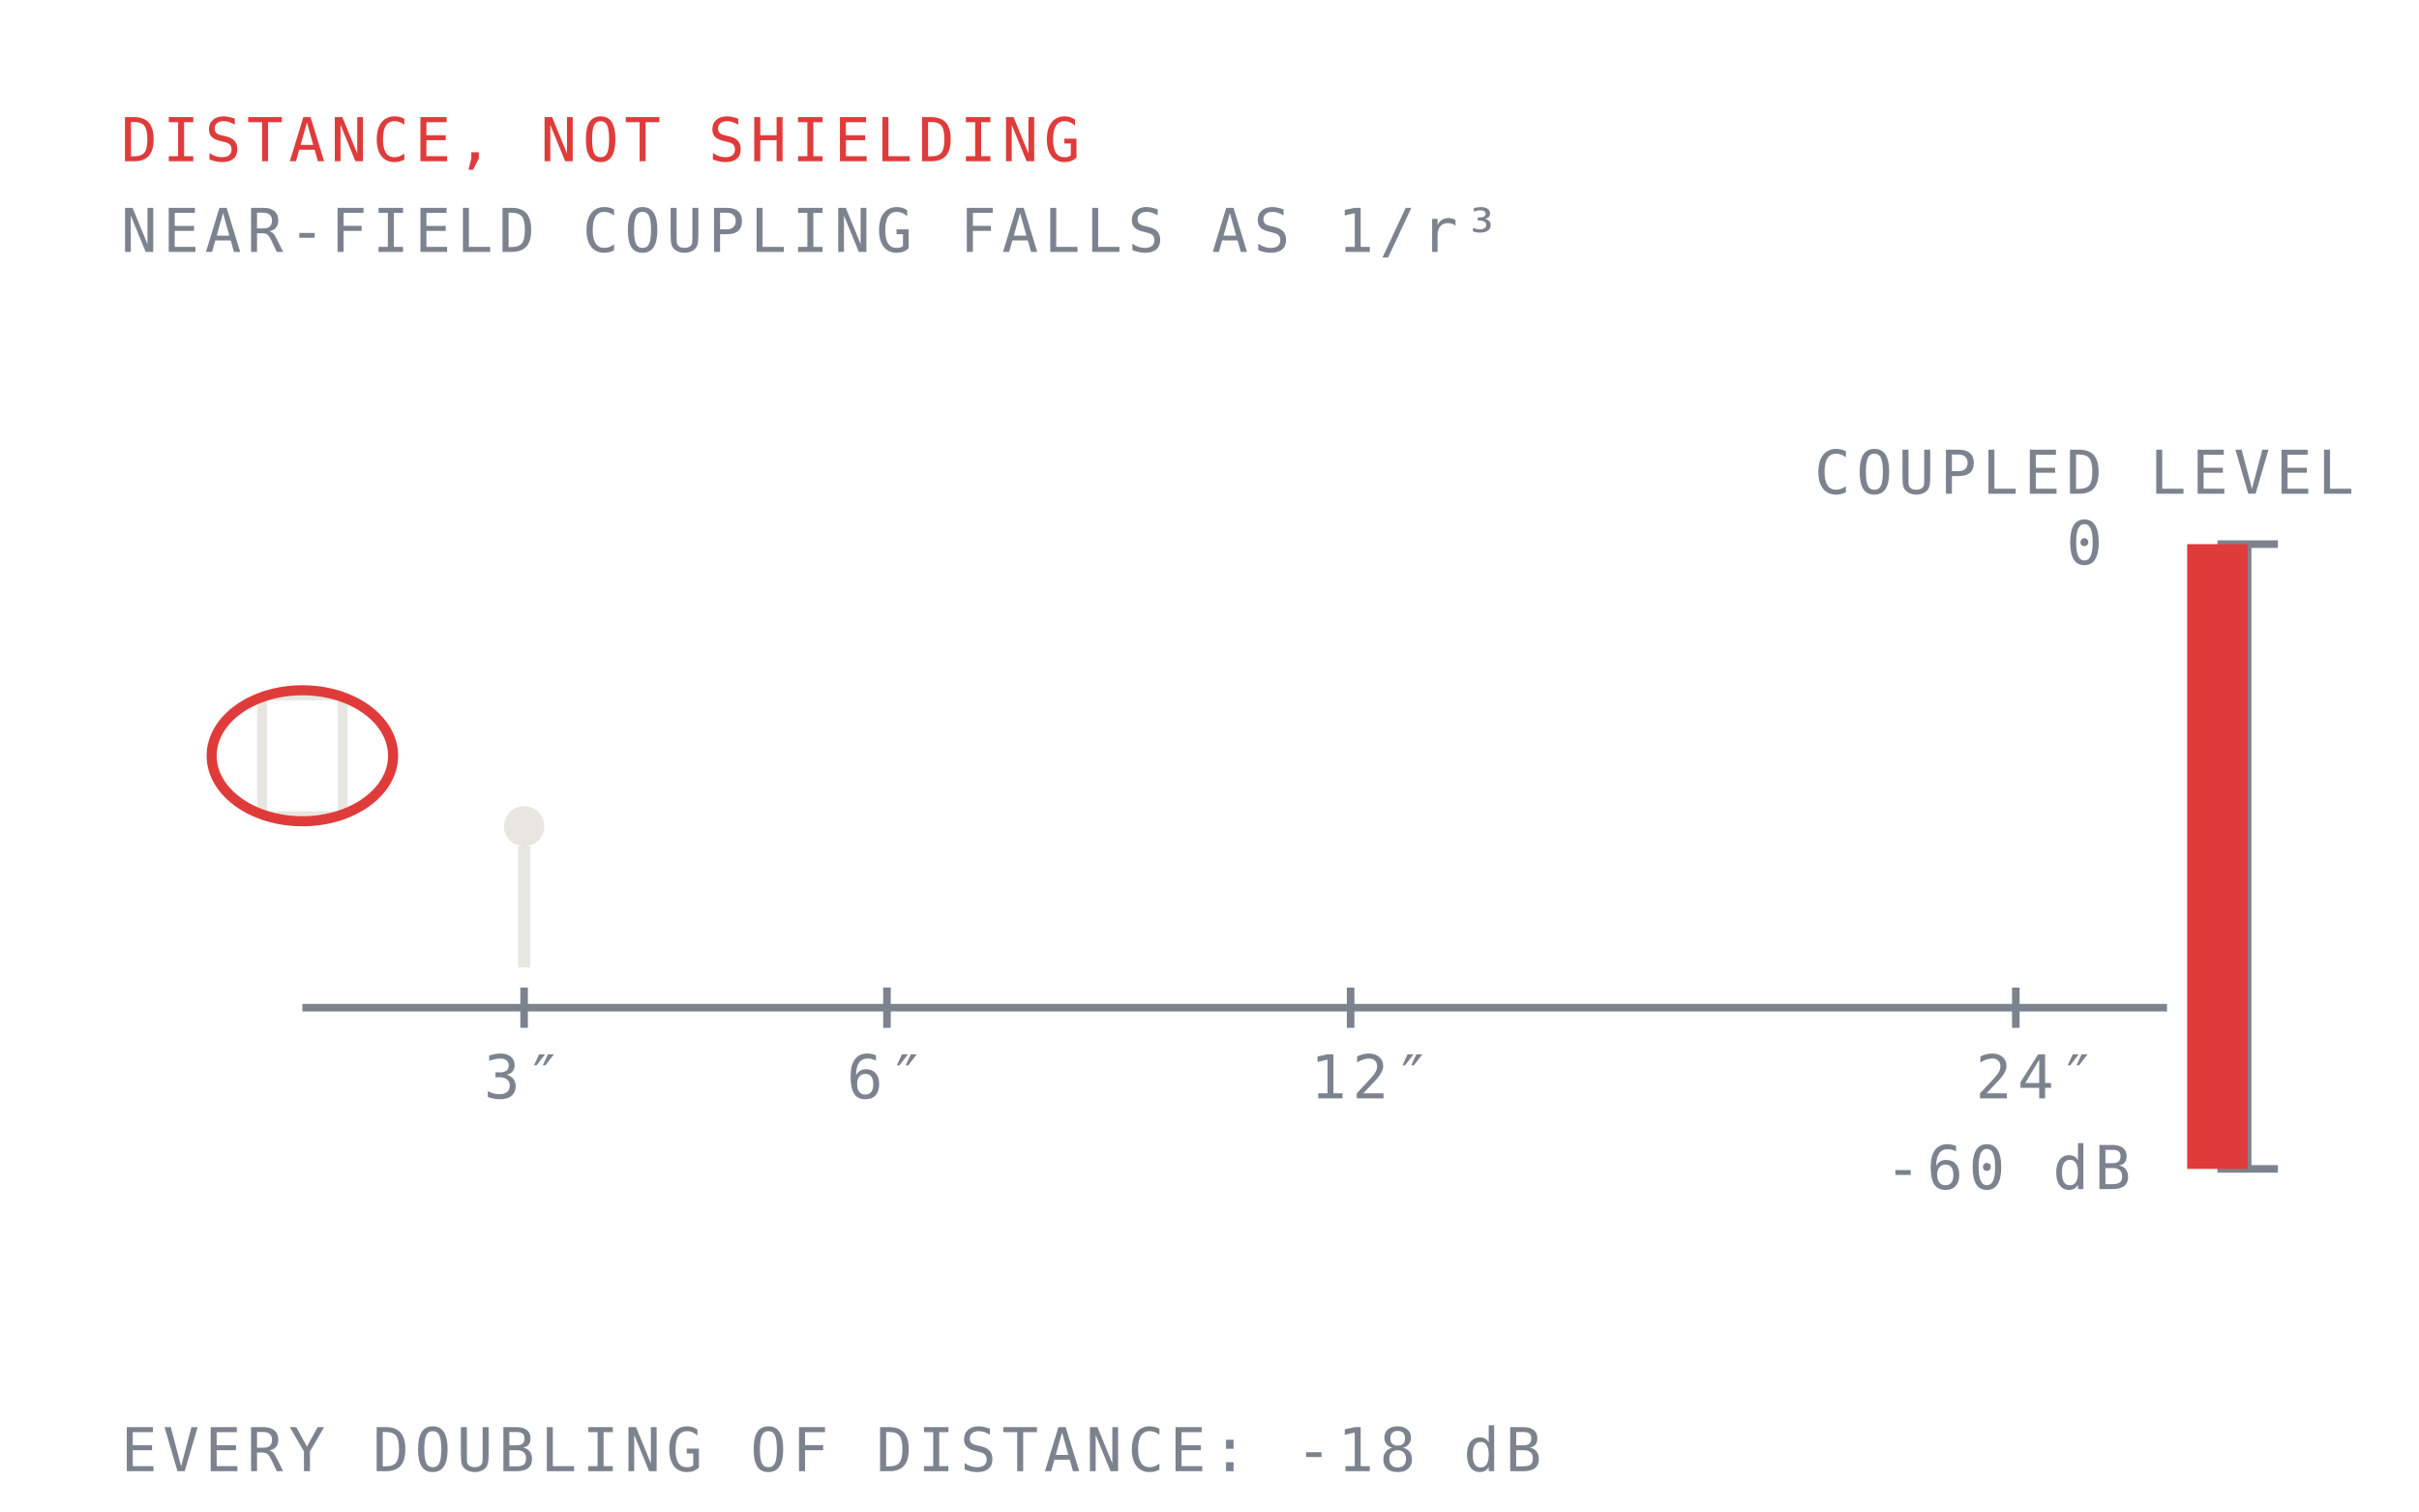
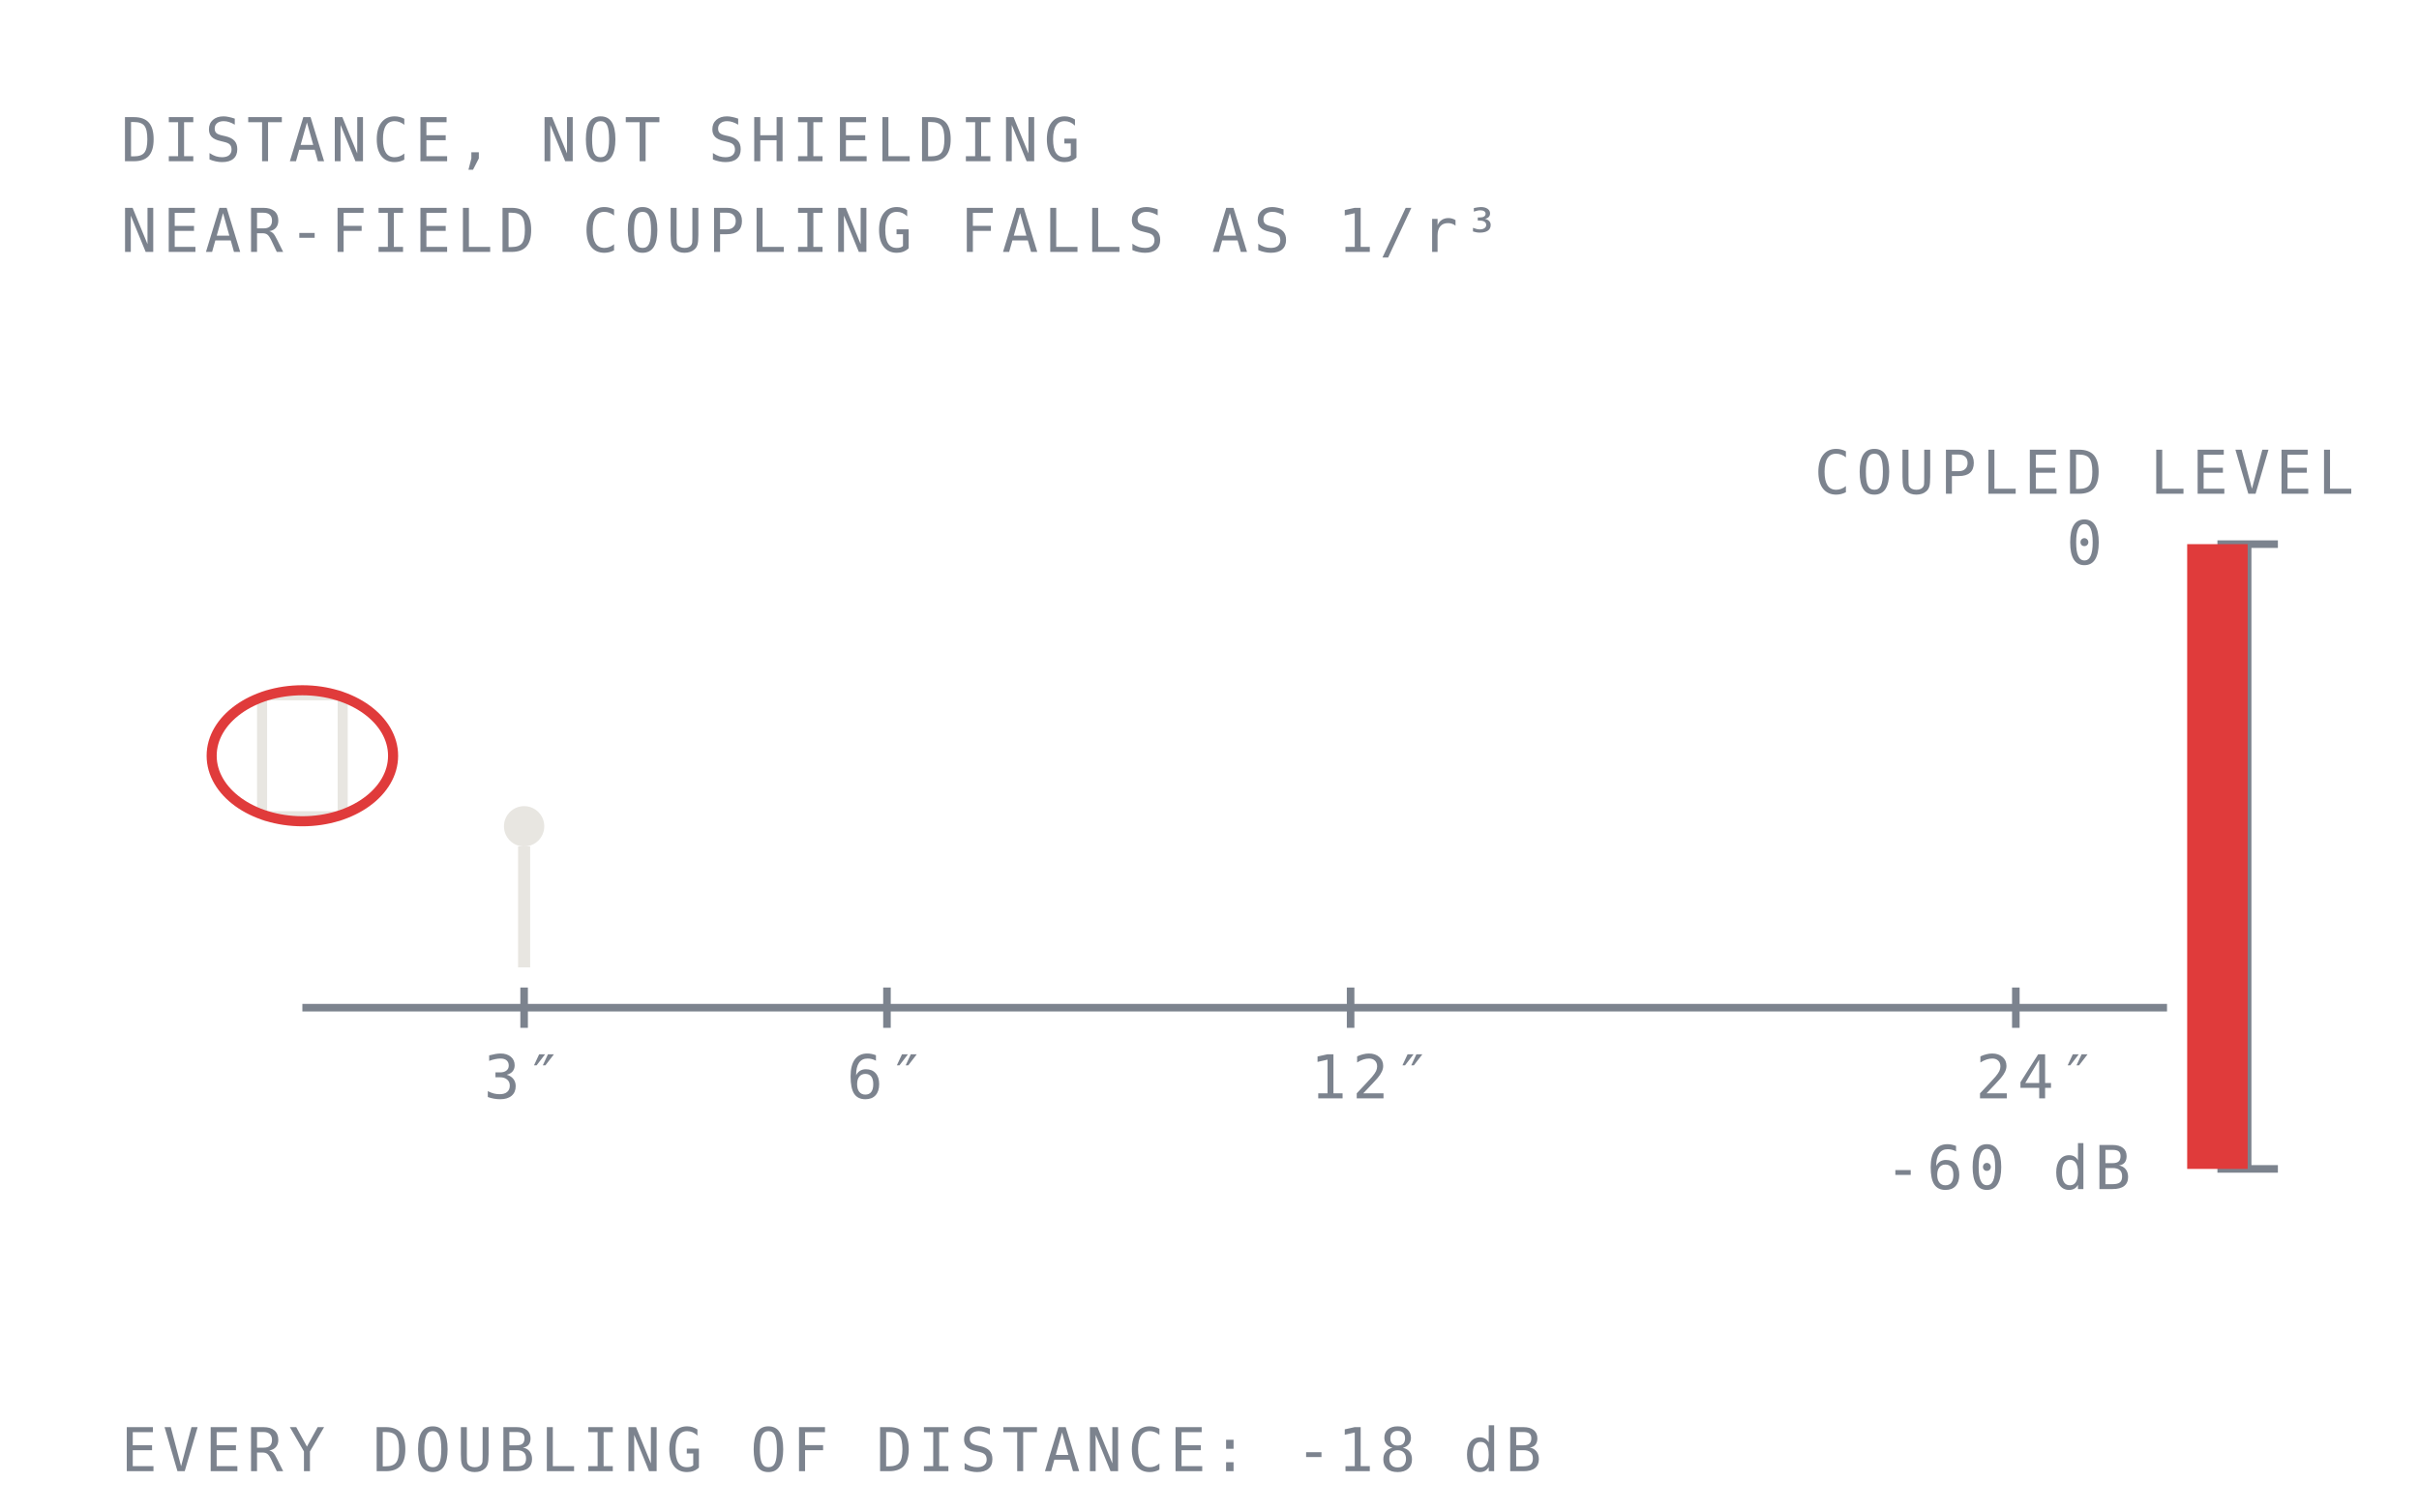
<svg xmlns="http://www.w3.org/2000/svg" class="fd" viewBox="0 0 480 300" width="480" height="300" preserveAspectRatio="xMidYMid meet" fill="none" role="img" aria-label="Coupled interference falling with the cube of distance from a transformer">
  <style>
.fd text{font-family:ui-monospace,SFMono-Regular,Menlo,monospace;font-size:var(--ulm-anim-fs,12px);letter-spacing:1.1px;fill:var(--ulm-dim,#7C838E);stroke:none}
.fd .hi{fill:var(--ulm-accent,#E03B3B)}
@keyframes fd-l0{0%,0%{opacity:0}2%,22%{opacity:1}25%,100%{opacity:0}}
.fd-l0{animation:fd-l0 12s linear infinite;opacity:0}
@keyframes fd-l1{0%,24%{opacity:0}27%,47%{opacity:1}50%,100%{opacity:0}}
.fd-l1{animation:fd-l1 12s linear infinite;opacity:0}
@keyframes fd-l2{0%,49%{opacity:0}52%,72%{opacity:1}75%,100%{opacity:0}}
.fd-l2{animation:fd-l2 12s linear infinite;opacity:0}
@keyframes fd-l3{0%,74%{opacity:0}77%,97%{opacity:1}100%,100%{opacity:0}}
.fd-l3{animation:fd-l3 12s linear infinite;opacity:0}
@keyframes fd-victim{
0%,22%{transform:translateX(0)}25%,47%{transform:translateX(72px)}
50%,72%{transform:translateX(164px)}75%,97%{transform:translateX(296px)}
100%{transform:translateX(0)}}
.fd-victim{animation:fd-victim 12s linear infinite}
@keyframes fd-bar{
0%,22%{transform:scaleY(1.000)}25%,47%{transform:scaleY(0.700)}
50%,72%{transform:scaleY(0.400)}75%,97%{transform:scaleY(0.100)}
100%{transform:scaleY(1.000)}}
.fd-bar{transform-box:fill-box;transform-origin:bottom;animation:fd-bar 12s linear infinite}
@keyframes fd-pulse{0%{transform:scale(0.3);opacity:0.5}100%{transform:scale(2.6);opacity:0}}
.fd-pulse{transform-box:view-box;transform-origin:60px 150px;animation:fd-pulse 2s linear infinite}
@media (prefers-reduced-motion: reduce){.fd *{animation:none!important}.fd-l0{opacity:1!important}}
</style>
-   <text x="24" y="32" class="hi">DISTANCE, NOT SHIELDING</text>
+   <text x="24" y="32">DISTANCE, NOT SHIELDING</text>
  <text x="24" y="50">NEAR-FIELD COUPLING FALLS AS 1/r³</text>
  <rect x="52" y="138" width="16" height="24" rx="1" stroke="var(--ulm-line,#E8E6E1)" stroke-width="2" />
  <ellipse class="fd-pulse" cx="60" cy="150" rx="18" ry="13" stroke="var(--ulm-accent,#E03B3B)" stroke-width="2" />
  <path d="M60 200H430M104 196v8M176 196v8M268 196v8M400 196v8" stroke="var(--ulm-dim,#7C838E)" stroke-width="1.5" />
  <text x="96" y="218">3″</text>
  <text x="168" y="218">6″</text>
  <text x="260" y="218">12″</text>
  <text x="392" y="218">24″</text>
  <g class="fd-victim">
    <path d="M104 168v24" stroke="var(--ulm-line,#E8E6E1)" stroke-width="2.4" />
    <circle cx="104" cy="164" r="4" fill="var(--ulm-line,#E8E6E1)" stroke="none" />
  </g>
  <path d="M446 232V108M440 232h12M440 108h12" stroke="var(--ulm-dim,#7C838E)" stroke-width="1.5" />
  <rect class="fd-bar" x="434" y="108" width="12" height="124" fill="var(--ulm-accent,#E03B3B)" stroke="none" />
  <text x="360" y="98">COUPLED LEVEL</text>
  <text x="410" y="112">0</text>
  <text x="374" y="236">-60 dB</text>
  <text class="fd-l0" x="150" y="268">3″ FROM THE CORE · 0 dB</text>
  <text class="fd-l1" x="150" y="268">6″ FROM THE CORE · -18 dB</text>
  <text class="fd-l2" x="150" y="268">12″ FROM THE CORE · -36 dB</text>
  <text class="fd-l3" x="150" y="268">24″ FROM THE CORE · -54 dB</text>
  <text x="24" y="292">EVERY DOUBLING OF DISTANCE: -18 dB</text>
</svg>
